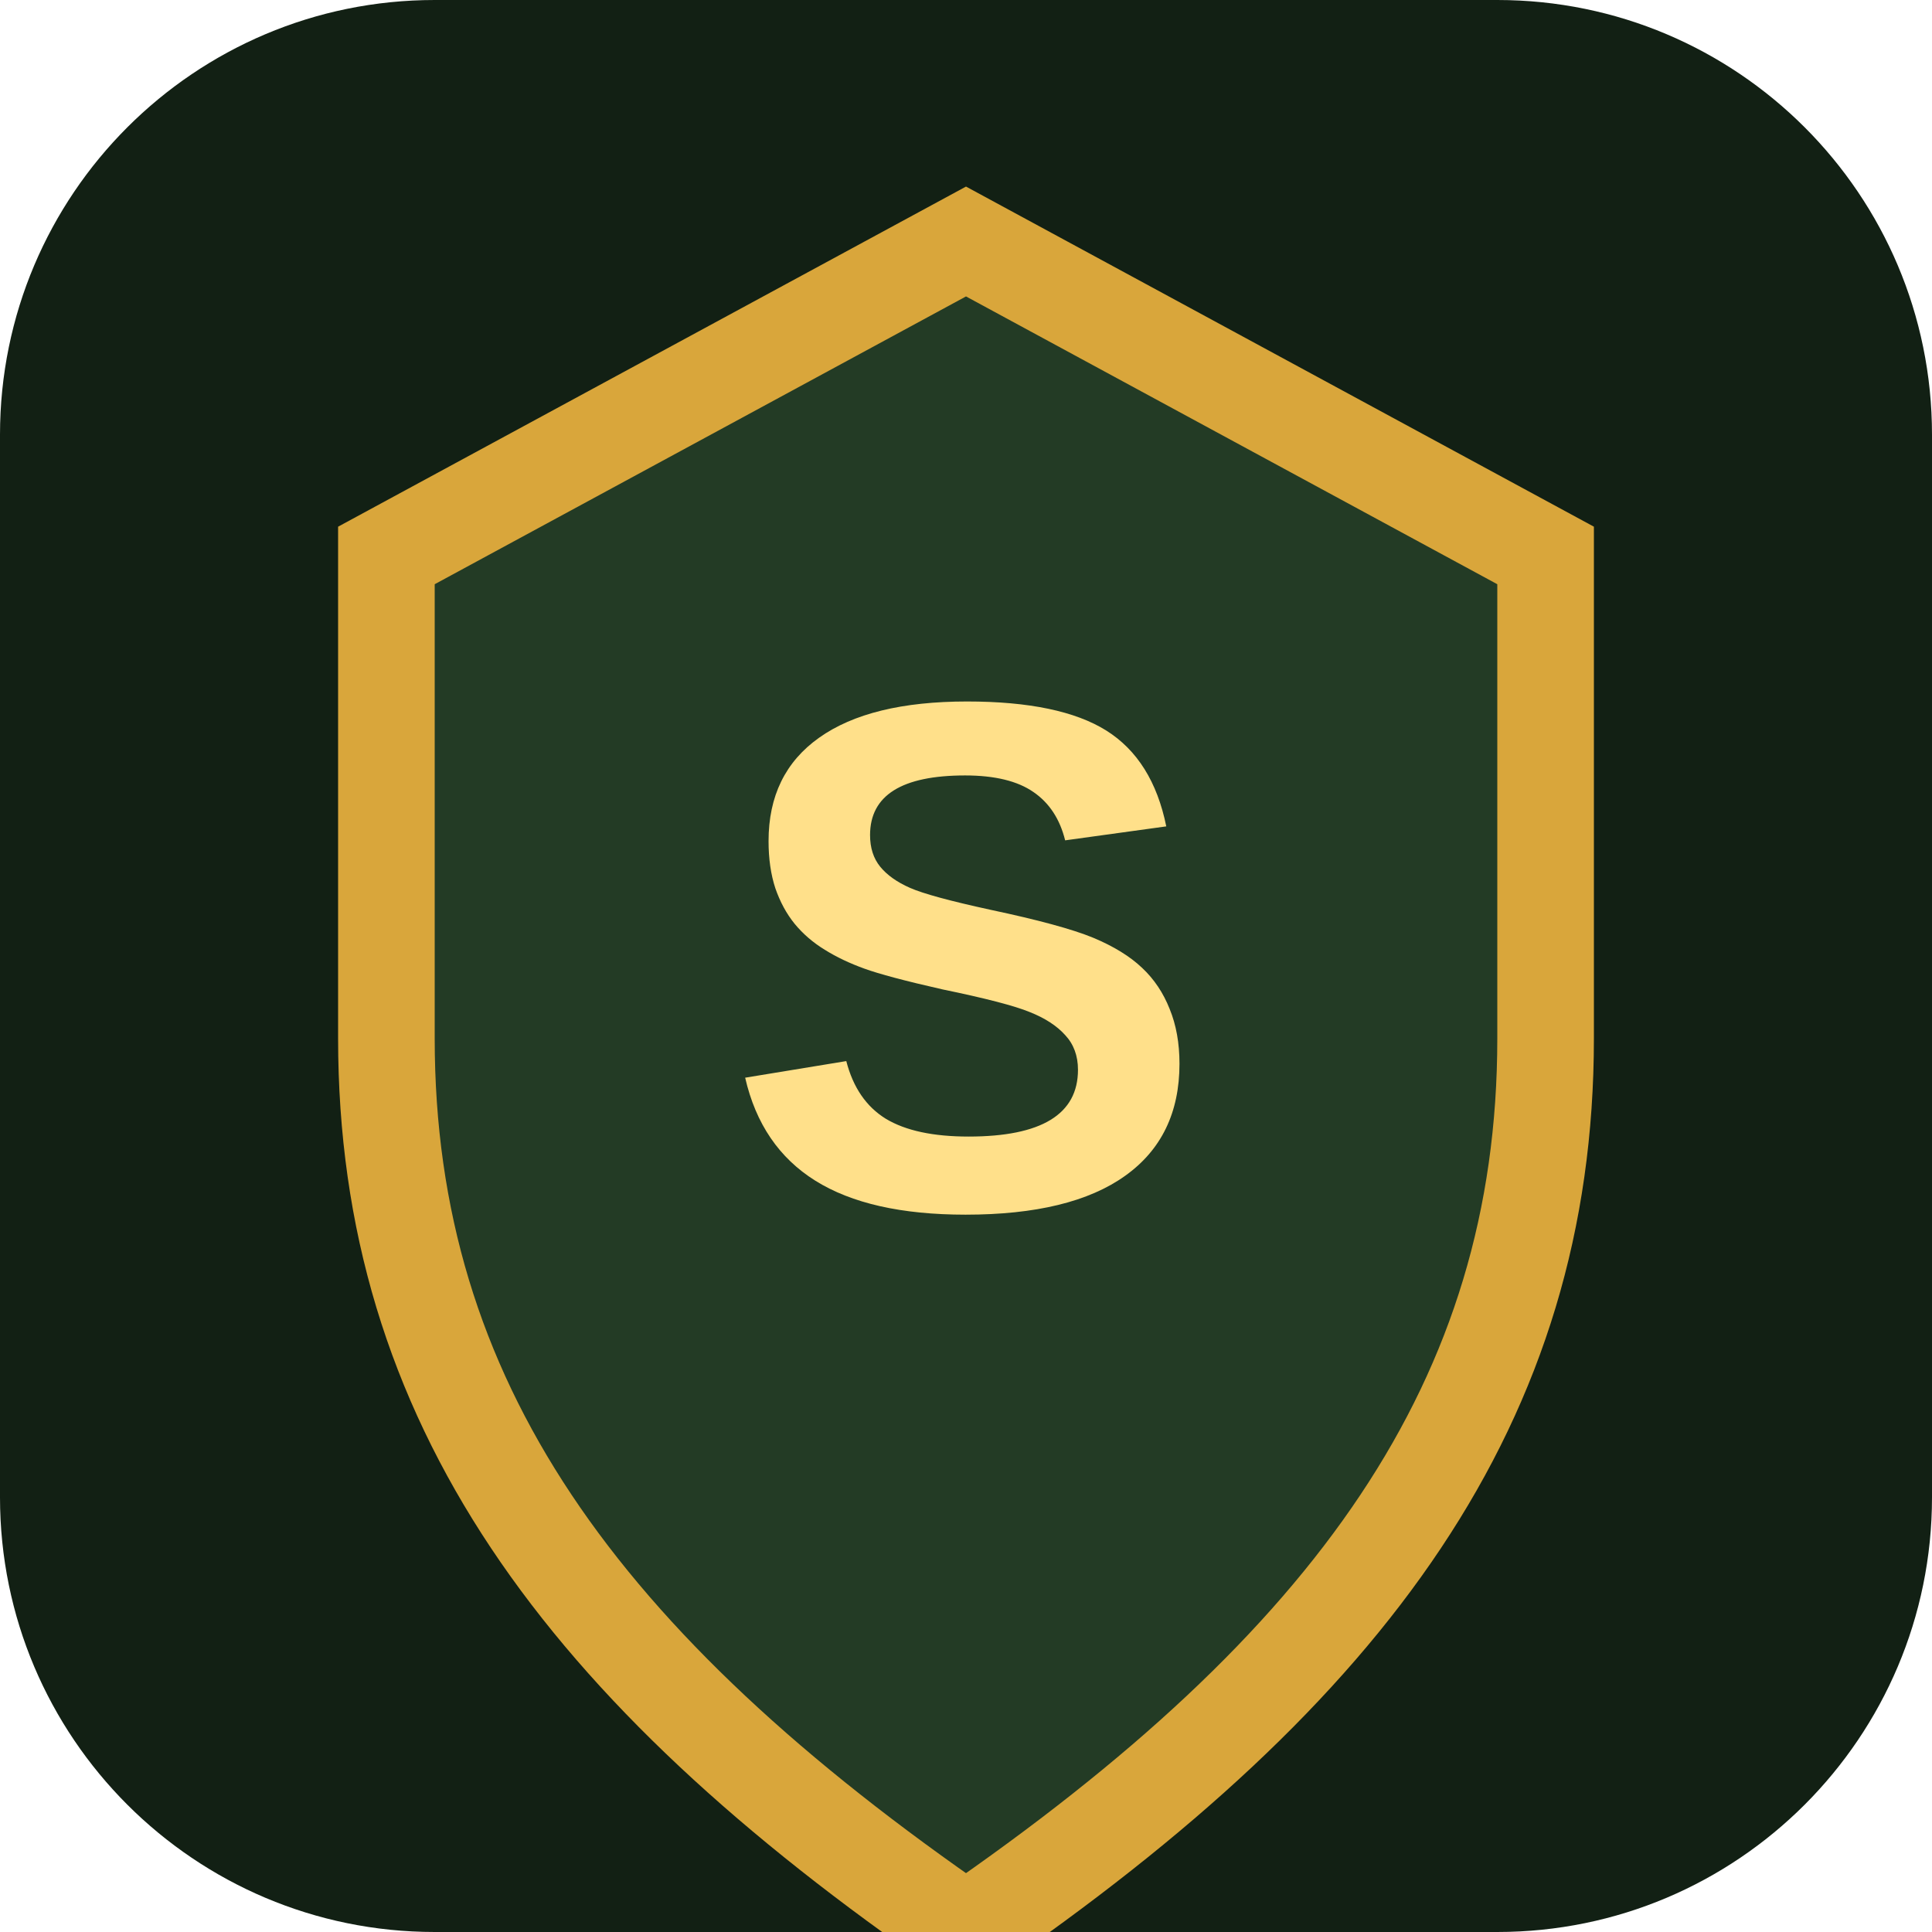
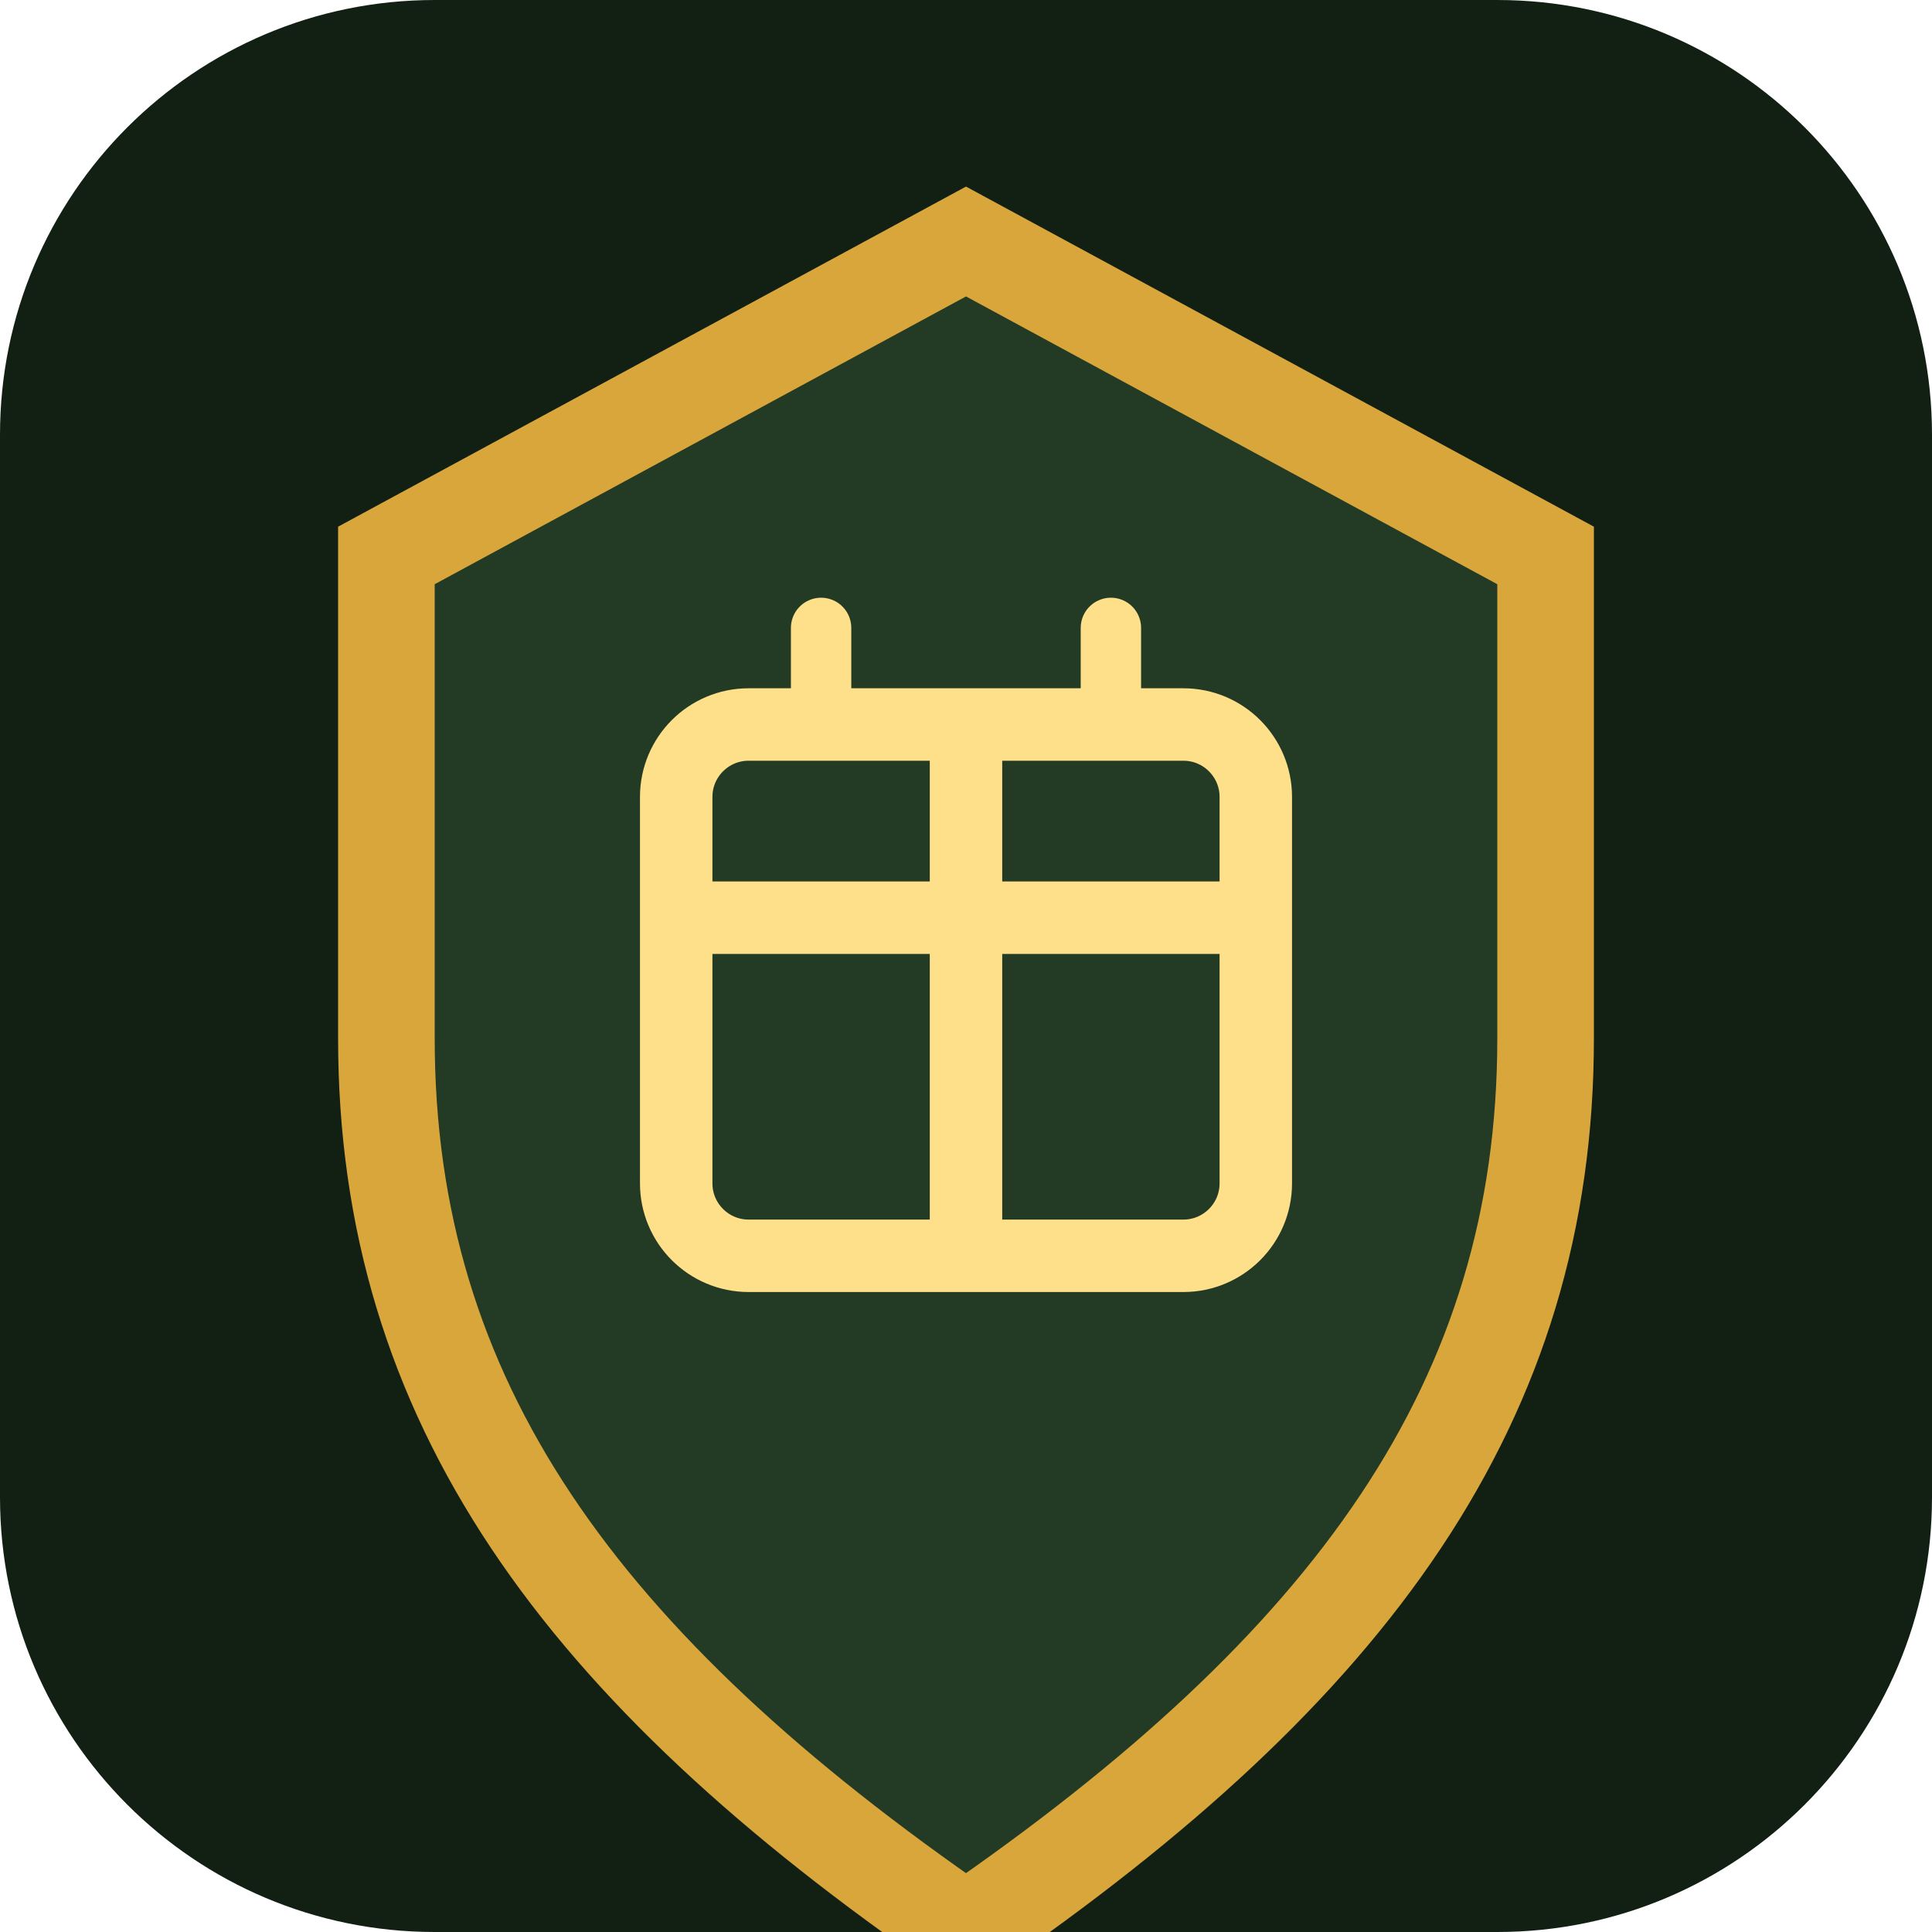
<svg xmlns="http://www.w3.org/2000/svg" viewBox="0 0 80 80" role="img" aria-label="supply badge">
  <rect width="80" height="80" rx="18" fill="#122014" />
  <path d="M40 10 64 23v20c0 15-8 26-24 37-16-11-24-22-24-37V23z" fill="#233b25" stroke="#d9a63b" stroke-width="4" />
-   <text x="40" y="50" text-anchor="middle" font-size="30" font-family="Arial, sans-serif" font-weight="900" fill="#ffe08a">S</text>
+   <g fill="none" stroke="#ffe08a" stroke-width="3" stroke-linejoin="round">
+     <rect x="28" y="30" width="24" height="22" rx="3" />
+     <line x1="28" y1="38" x2="52" y2="38" />
+     <line x1="40" y1="30" x2="40" y2="52" />
+     <path d="M34 26 L34 30 M46 26 L46 30" stroke-width="2.5" stroke-linecap="round" />
+   </g>
</svg>
